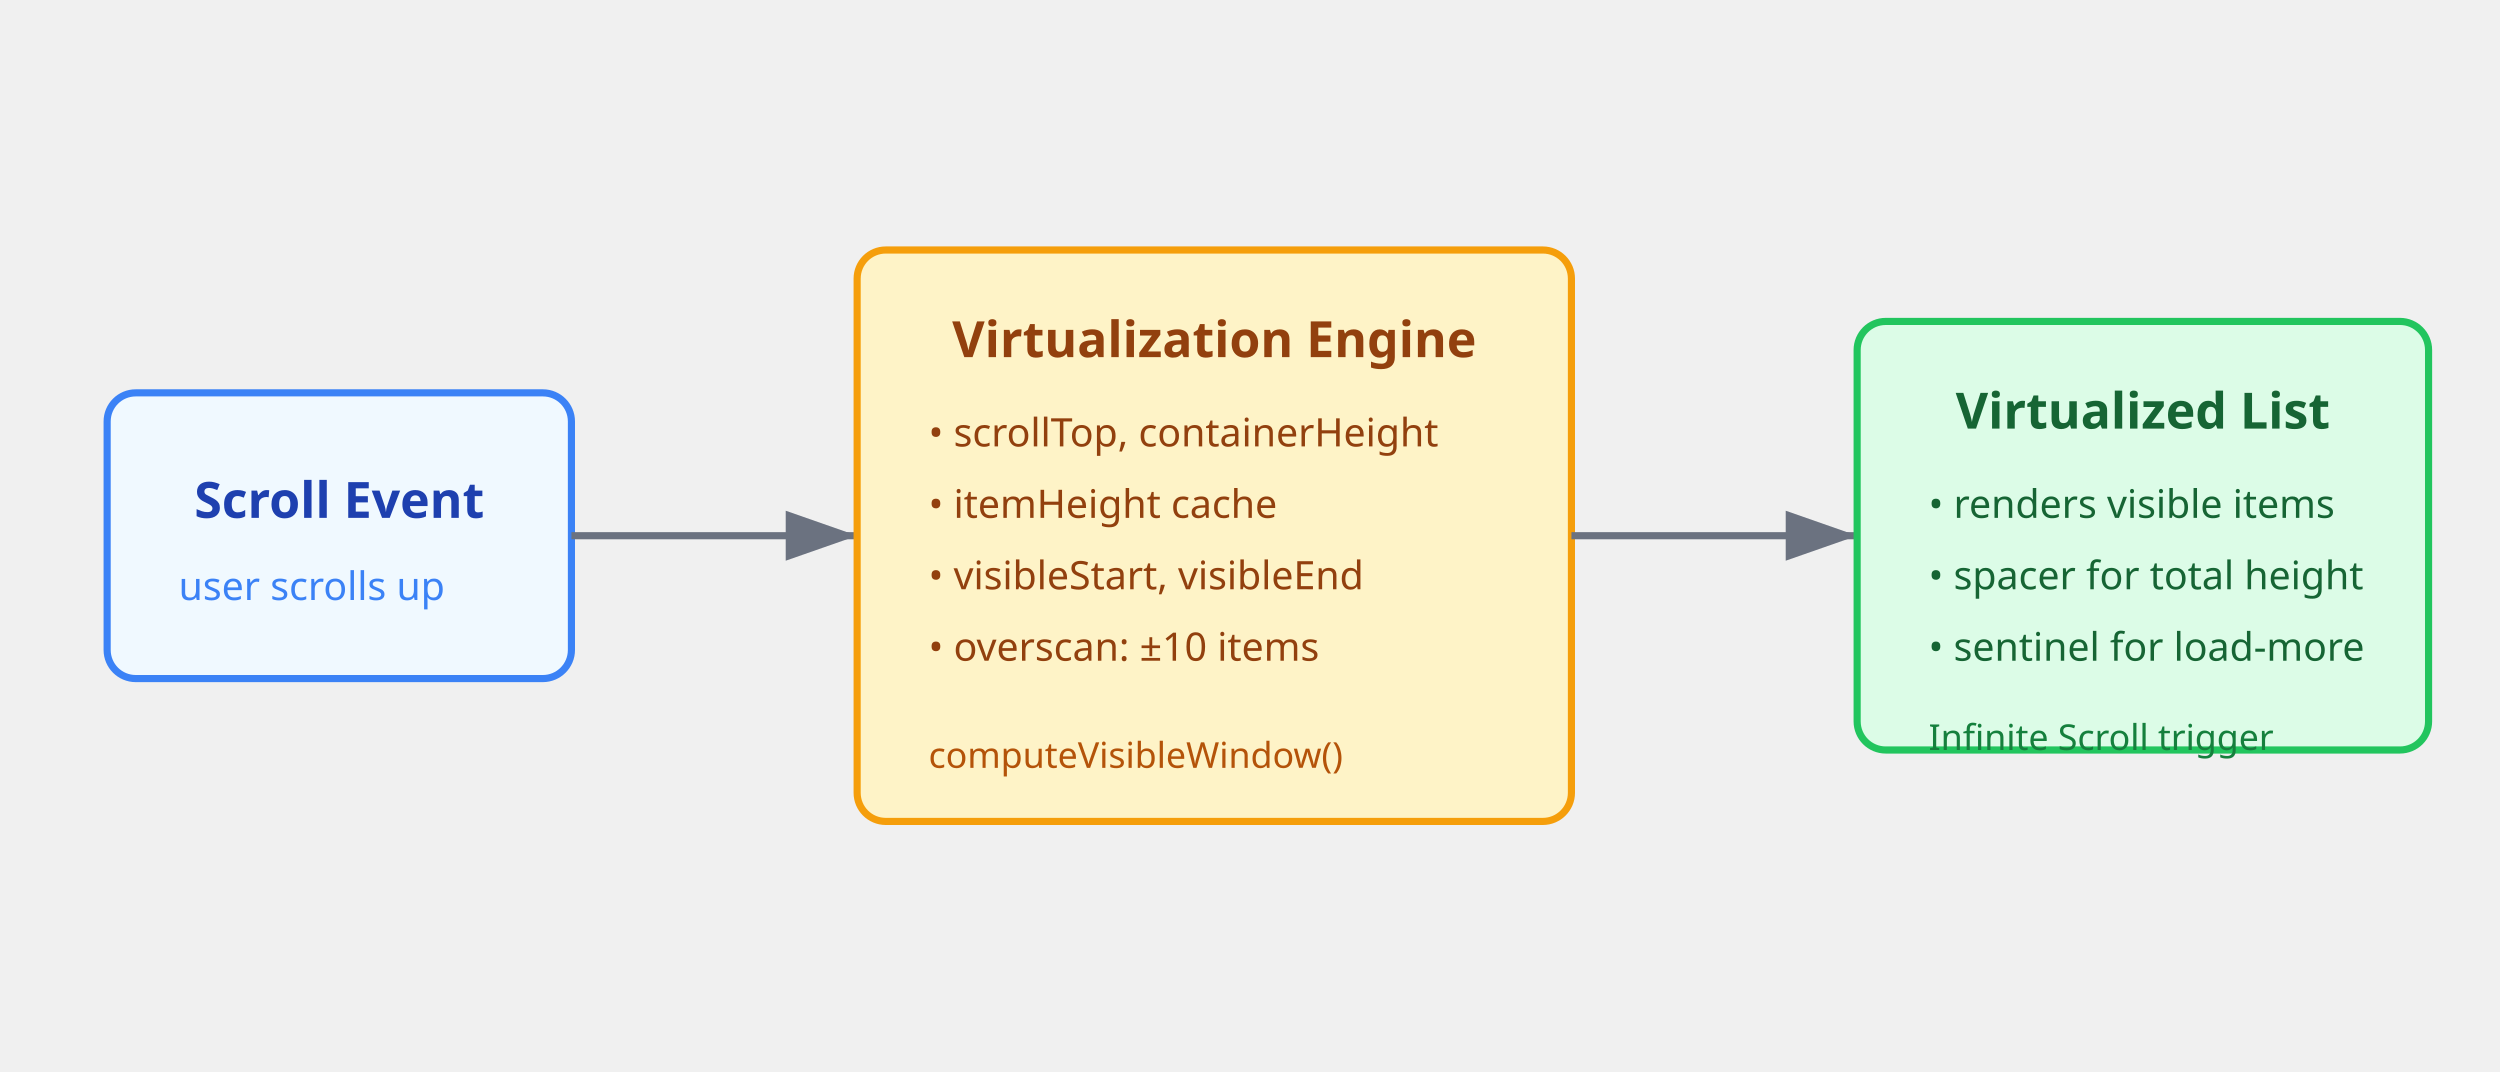
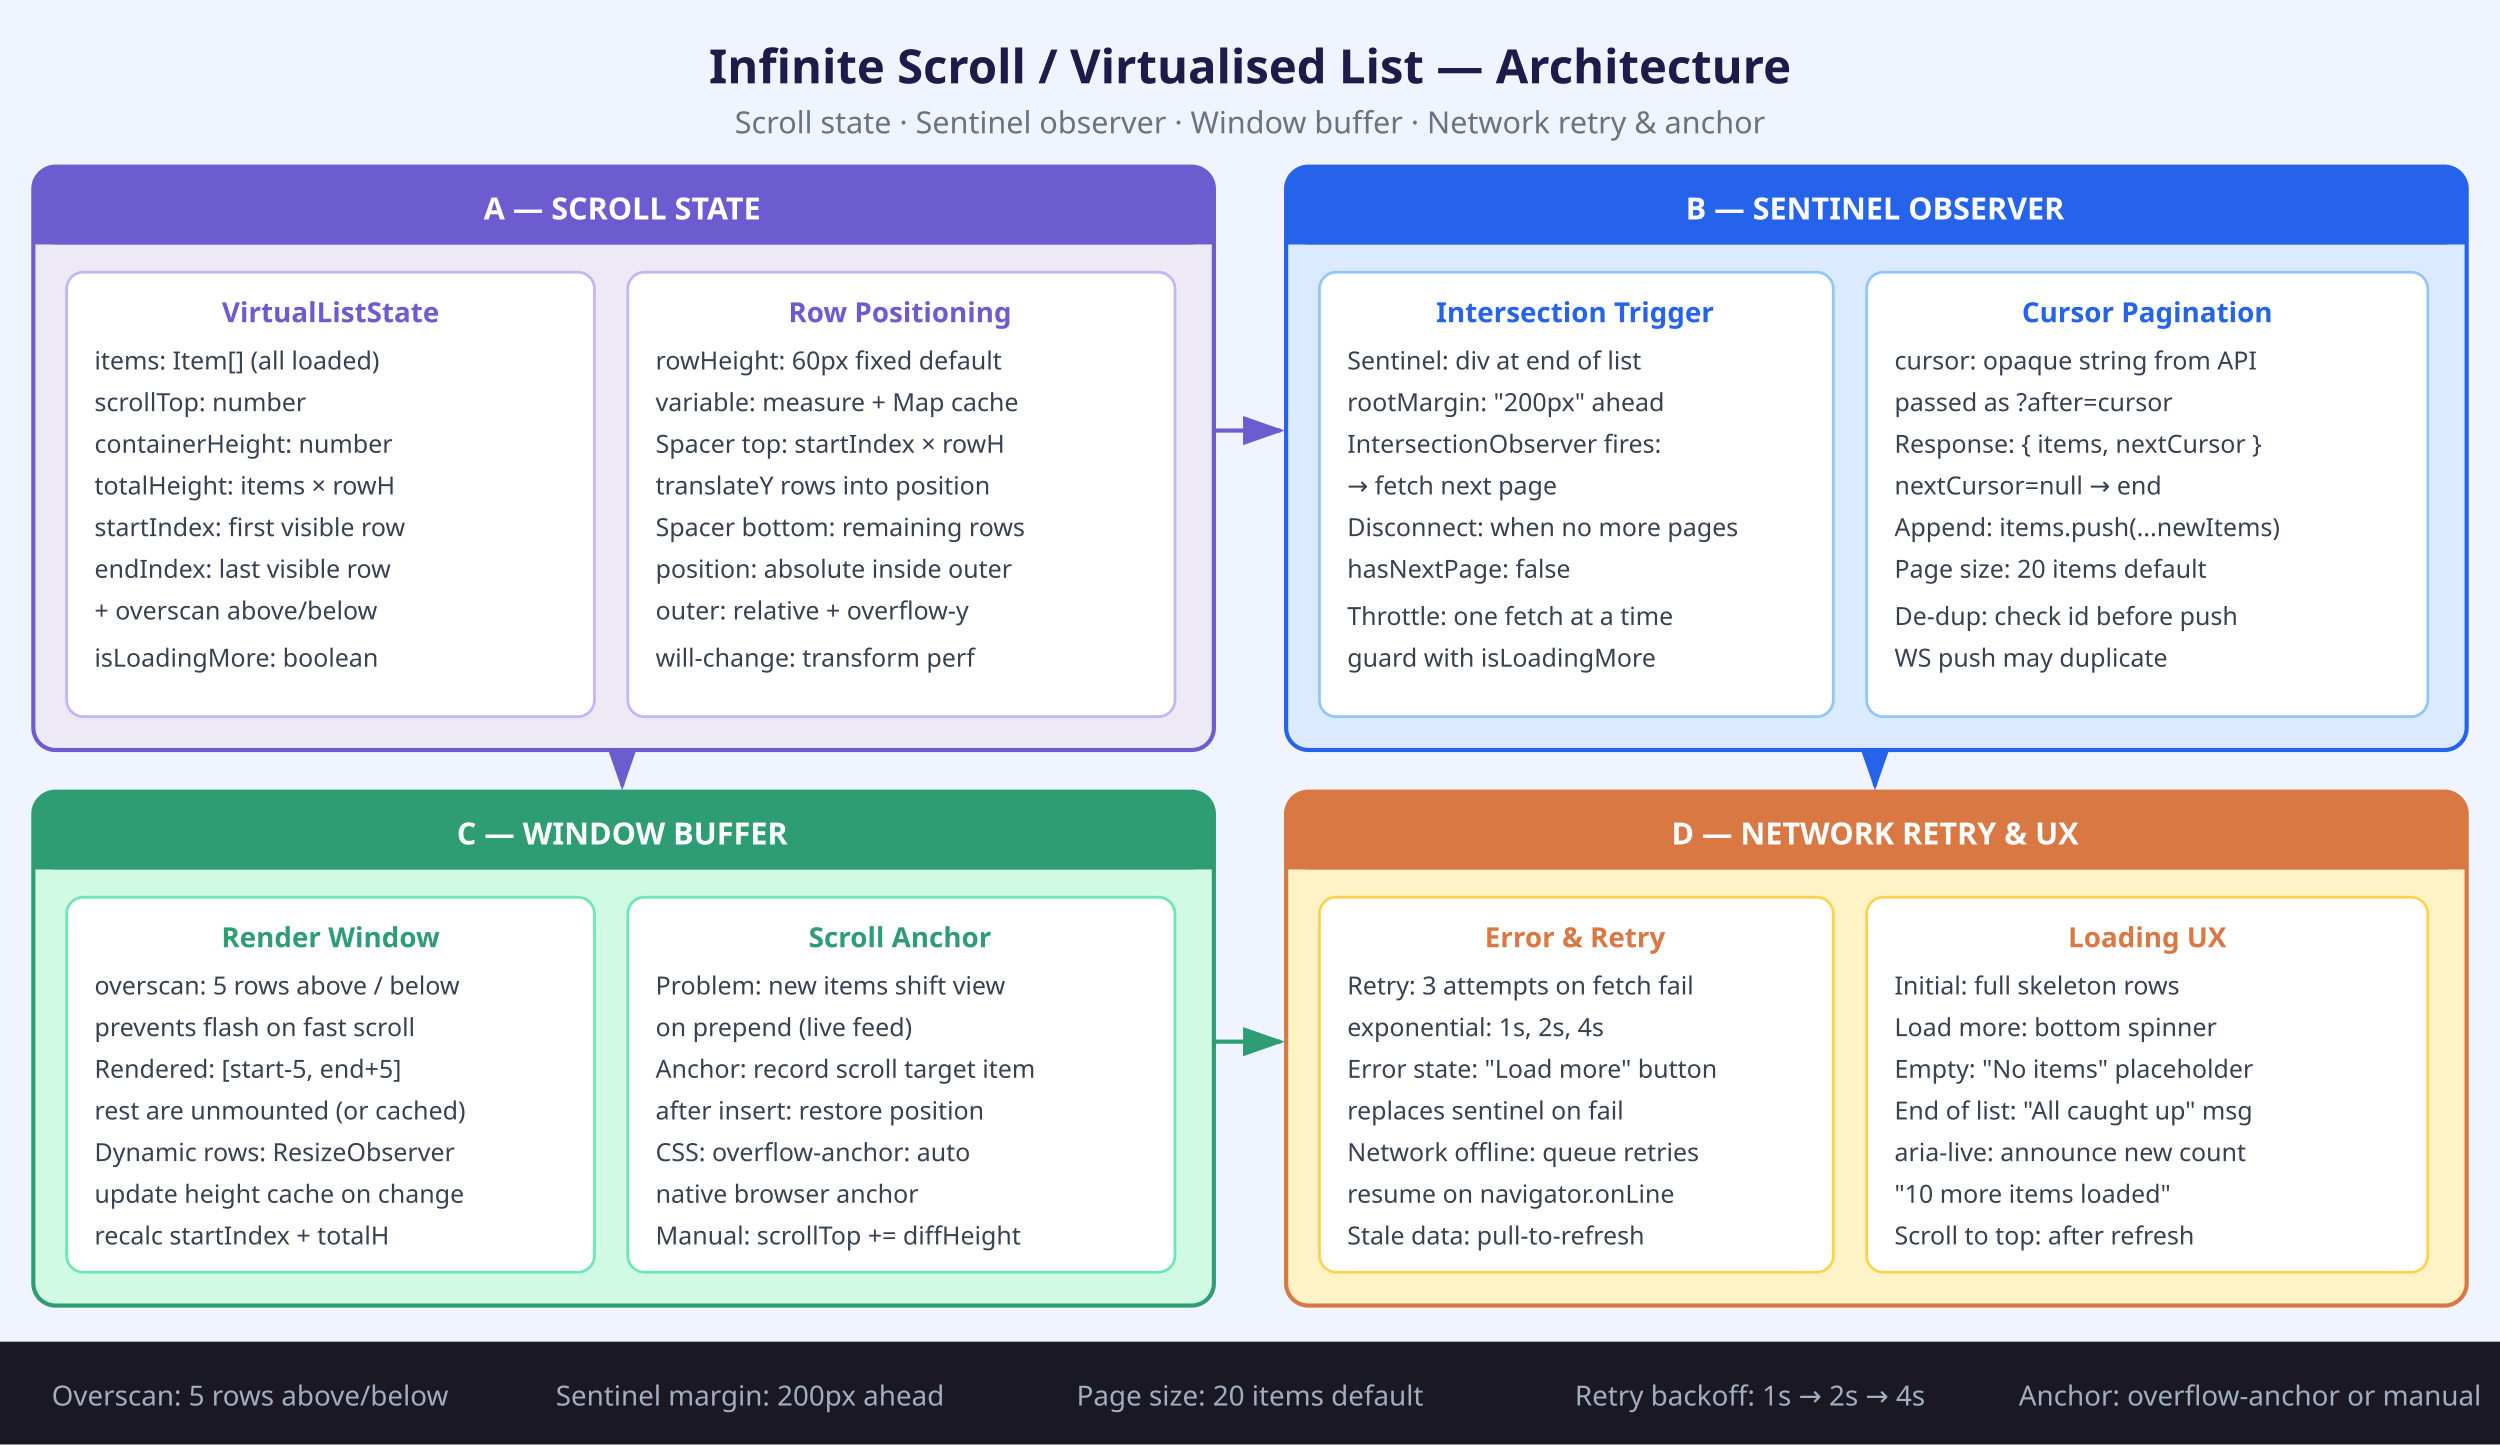
- <svg xmlns="http://www.w3.org/2000/svg" viewBox="0 0 700 300" fill="none" font-family="system-ui, sans-serif">
-   <rect width="700" height="300" fill="transparent" />
-   <rect x="30" y="110" width="130" height="80" rx="8" fill="#f0f9ff" stroke="#3b82f6" stroke-width="2" />
-   <text x="95" y="145" text-anchor="middle" font-size="14" font-weight="bold" fill="#1e40af">Scroll Event</text>
-   <text x="50" y="168" font-size="11" fill="#3b82f6">user scrolls up</text>
-   <line x1="160" y1="150" x2="240" y2="150" stroke="#6b7280" stroke-width="2" marker-end="url(#arrowhead)" />
-   <rect x="240" y="70" width="200" height="160" rx="8" fill="#fef3c7" stroke="#f59e0b" stroke-width="2" />
-   <text x="340" y="100" text-anchor="middle" font-size="14" font-weight="bold" fill="#92400e">Virtualization Engine</text>
-   <text x="260" y="125" font-size="11" fill="#92400e">• scrollTop, containerHeight</text>
-   <text x="260" y="145" font-size="11" fill="#92400e">• itemHeight cache</text>
-   <text x="260" y="165" font-size="11" fill="#92400e">• visibleStart, visibleEnd</text>
-   <text x="260" y="185" font-size="11" fill="#92400e">• overscan: ±10 items</text>
-   <text x="260" y="215" font-size="10" fill="#b45309">computeVisibleWindow()</text>
-   <line x1="440" y1="150" x2="520" y2="150" stroke="#6b7280" stroke-width="2" marker-end="url(#arrowhead)" />
-   <rect x="520" y="90" width="160" height="120" rx="8" fill="#dcfce7" stroke="#22c55e" stroke-width="2" />
-   <text x="600" y="120" text-anchor="middle" font-size="14" font-weight="bold" fill="#166534">Virtualized List</text>
-   <text x="540" y="145" font-size="11" fill="#166534">• renders visible items</text>
-   <text x="540" y="165" font-size="11" fill="#166534">• spacer for total height</text>
-   <text x="540" y="185" font-size="11" fill="#166534">• sentinel for load-more</text>
-   <text x="540" y="210" font-size="10" fill="#15803d">Infinite Scroll trigger</text>
+ <svg xmlns="http://www.w3.org/2000/svg" viewBox="0 0 900 520" font-family="system-ui, sans-serif">
  <defs>
-     <marker id="arrowhead" markerWidth="10" markerHeight="7" refX="10" refY="3.5" orient="auto">
-       <polygon points="0 0, 10 3.5, 0 7" fill="#6b7280" />
+     <marker id="arr" markerWidth="10" markerHeight="7" refX="9" refY="3.5" orient="auto">
+       <polygon points="0 0,10 3.5,0 7" fill="#6d5bd0" />
+     </marker>
+     <marker id="arr2" markerWidth="10" markerHeight="7" refX="9" refY="3.5" orient="auto">
+       <polygon points="0 0,10 3.5,0 7" fill="#2563eb" />
+     </marker>
+     <marker id="arr3" markerWidth="10" markerHeight="7" refX="9" refY="3.5" orient="auto">
+       <polygon points="0 0,10 3.5,0 7" fill="#2f9d74" />
    </marker>
  </defs>
+   <rect width="900" height="520" fill="#f0f4ff" />
+   <text x="450" y="30" text-anchor="middle" font-size="17" font-weight="bold" fill="#1e1b4b">Infinite Scroll / Virtualised List — Architecture</text>
+   <text x="450" y="48" text-anchor="middle" font-size="11" fill="#6b7280">Scroll state · Sentinel observer · Window buffer · Network retry &amp; anchor</text>
+   <rect x="12" y="60" width="425" height="210" rx="8" fill="#edeaf5" stroke="#6d5bd0" stroke-width="1.5" />
+   <rect x="12" y="60" width="425" height="28" rx="8" fill="#6d5bd0" />
+   <rect x="12" y="76" width="425" height="12" fill="#6d5bd0" />
+   <text x="224" y="79" text-anchor="middle" font-size="11" font-weight="bold" fill="#fff">A — SCROLL STATE</text>
+   <rect x="24" y="98" width="190" height="160" rx="6" fill="#fff" stroke="#c4b5f4" stroke-width="1" />
+   <text x="119" y="116" text-anchor="middle" font-size="10" font-weight="bold" fill="#6d5bd0">VirtualListState</text>
+   <text x="34" y="133" font-size="9" fill="#374151">items: Item[] (all loaded)</text>
+   <text x="34" y="148" font-size="9" fill="#374151">scrollTop: number</text>
+   <text x="34" y="163" font-size="9" fill="#374151">containerHeight: number</text>
+   <text x="34" y="178" font-size="9" fill="#374151">totalHeight: items × rowH</text>
+   <text x="34" y="193" font-size="9" fill="#374151">startIndex: first visible row</text>
+   <text x="34" y="208" font-size="9" fill="#374151">endIndex: last visible row</text>
+   <text x="34" y="223" font-size="9" fill="#374151">  + overscan above/below</text>
+   <text x="34" y="240" font-size="9" fill="#374151">isLoadingMore: boolean</text>
+   <rect x="226" y="98" width="197" height="160" rx="6" fill="#fff" stroke="#c4b5f4" stroke-width="1" />
+   <text x="324" y="116" text-anchor="middle" font-size="10" font-weight="bold" fill="#6d5bd0">Row Positioning</text>
+   <text x="236" y="133" font-size="9" fill="#374151">rowHeight: 60px fixed default</text>
+   <text x="236" y="148" font-size="9" fill="#374151">  variable: measure + Map cache</text>
+   <text x="236" y="163" font-size="9" fill="#374151">Spacer top: startIndex × rowH</text>
+   <text x="236" y="178" font-size="9" fill="#374151">  translateY rows into position</text>
+   <text x="236" y="193" font-size="9" fill="#374151">Spacer bottom: remaining rows</text>
+   <text x="236" y="208" font-size="9" fill="#374151">position: absolute inside outer</text>
+   <text x="236" y="223" font-size="9" fill="#374151">  outer: relative + overflow-y</text>
+   <text x="236" y="240" font-size="9" fill="#374151">will-change: transform perf</text>
+   <rect x="463" y="60" width="425" height="210" rx="8" fill="#dbeafe" stroke="#2563eb" stroke-width="1.5" />
+   <rect x="463" y="60" width="425" height="28" rx="8" fill="#2563eb" />
+   <rect x="463" y="76" width="425" height="12" fill="#2563eb" />
+   <text x="675" y="79" text-anchor="middle" font-size="11" font-weight="bold" fill="#fff">B — SENTINEL OBSERVER</text>
+   <rect x="475" y="98" width="185" height="160" rx="6" fill="#fff" stroke="#93c5fd" stroke-width="1" />
+   <text x="567" y="116" text-anchor="middle" font-size="10" font-weight="bold" fill="#2563eb">Intersection Trigger</text>
+   <text x="485" y="133" font-size="9" fill="#374151">Sentinel: div at end of list</text>
+   <text x="485" y="148" font-size="9" fill="#374151">  rootMargin: "200px" ahead</text>
+   <text x="485" y="163" font-size="9" fill="#374151">IntersectionObserver fires:</text>
+   <text x="485" y="178" font-size="9" fill="#374151">  → fetch next page</text>
+   <text x="485" y="193" font-size="9" fill="#374151">Disconnect: when no more pages</text>
+   <text x="485" y="208" font-size="9" fill="#374151">  hasNextPage: false</text>
+   <text x="485" y="225" font-size="9" fill="#374151">Throttle: one fetch at a time</text>
+   <text x="485" y="240" font-size="9" fill="#374151">  guard with isLoadingMore</text>
+   <rect x="672" y="98" width="202" height="160" rx="6" fill="#fff" stroke="#93c5fd" stroke-width="1" />
+   <text x="773" y="116" text-anchor="middle" font-size="10" font-weight="bold" fill="#2563eb">Cursor Pagination</text>
+   <text x="682" y="133" font-size="9" fill="#374151">cursor: opaque string from API</text>
+   <text x="682" y="148" font-size="9" fill="#374151">  passed as ?after=cursor</text>
+   <text x="682" y="163" font-size="9" fill="#374151">Response: { items, nextCursor }</text>
+   <text x="682" y="178" font-size="9" fill="#374151">  nextCursor=null → end</text>
+   <text x="682" y="193" font-size="9" fill="#374151">Append: items.push(...newItems)</text>
+   <text x="682" y="208" font-size="9" fill="#374151">Page size: 20 items default</text>
+   <text x="682" y="225" font-size="9" fill="#374151">De-dup: check id before push</text>
+   <text x="682" y="240" font-size="9" fill="#374151">  WS push may duplicate</text>
+   <line x1="437" y1="155" x2="461" y2="155" stroke="#6d5bd0" stroke-width="1.5" marker-end="url(#arr)" />
+   <rect x="12" y="285" width="425" height="185" rx="8" fill="#d1fae5" stroke="#2f9d74" stroke-width="1.5" />
+   <rect x="12" y="285" width="425" height="28" rx="8" fill="#2f9d74" />
+   <rect x="12" y="301" width="425" height="12" fill="#2f9d74" />
+   <text x="224" y="304" text-anchor="middle" font-size="11" font-weight="bold" fill="#fff">C — WINDOW BUFFER</text>
+   <rect x="24" y="323" width="190" height="135" rx="6" fill="#fff" stroke="#6ee7b7" stroke-width="1" />
+   <text x="119" y="341" text-anchor="middle" font-size="10" font-weight="bold" fill="#2f9d74">Render Window</text>
+   <text x="34" y="358" font-size="9" fill="#374151">overscan: 5 rows above / below</text>
+   <text x="34" y="373" font-size="9" fill="#374151">  prevents flash on fast scroll</text>
+   <text x="34" y="388" font-size="9" fill="#374151">Rendered: [start-5, end+5]</text>
+   <text x="34" y="403" font-size="9" fill="#374151">  rest are unmounted (or cached)</text>
+   <text x="34" y="418" font-size="9" fill="#374151">Dynamic rows: ResizeObserver</text>
+   <text x="34" y="433" font-size="9" fill="#374151">  update height cache on change</text>
+   <text x="34" y="448" font-size="9" fill="#374151">  recalc startIndex + totalH</text>
+   <rect x="226" y="323" width="197" height="135" rx="6" fill="#fff" stroke="#6ee7b7" stroke-width="1" />
+   <text x="324" y="341" text-anchor="middle" font-size="10" font-weight="bold" fill="#2f9d74">Scroll Anchor</text>
+   <text x="236" y="358" font-size="9" fill="#374151">Problem: new items shift view</text>
+   <text x="236" y="373" font-size="9" fill="#374151">  on prepend (live feed)</text>
+   <text x="236" y="388" font-size="9" fill="#374151">Anchor: record scroll target item</text>
+   <text x="236" y="403" font-size="9" fill="#374151">  after insert: restore position</text>
+   <text x="236" y="418" font-size="9" fill="#374151">CSS: overflow-anchor: auto</text>
+   <text x="236" y="433" font-size="9" fill="#374151">  native browser anchor</text>
+   <text x="236" y="448" font-size="9" fill="#374151">Manual: scrollTop += diffHeight</text>
+   <rect x="463" y="285" width="425" height="185" rx="8" fill="#fef3c7" stroke="#d97843" stroke-width="1.5" />
+   <rect x="463" y="285" width="425" height="28" rx="8" fill="#d97843" />
+   <rect x="463" y="301" width="425" height="12" fill="#d97843" />
+   <text x="675" y="304" text-anchor="middle" font-size="11" font-weight="bold" fill="#fff">D — NETWORK RETRY &amp; UX</text>
+   <rect x="475" y="323" width="185" height="135" rx="6" fill="#fff" stroke="#fcd34d" stroke-width="1" />
+   <text x="567" y="341" text-anchor="middle" font-size="10" font-weight="bold" fill="#d97843">Error &amp; Retry</text>
+   <text x="485" y="358" font-size="9" fill="#374151">Retry: 3 attempts on fetch fail</text>
+   <text x="485" y="373" font-size="9" fill="#374151">  exponential: 1s, 2s, 4s</text>
+   <text x="485" y="388" font-size="9" fill="#374151">Error state: "Load more" button</text>
+   <text x="485" y="403" font-size="9" fill="#374151">  replaces sentinel on fail</text>
+   <text x="485" y="418" font-size="9" fill="#374151">Network offline: queue retries</text>
+   <text x="485" y="433" font-size="9" fill="#374151">  resume on navigator.onLine</text>
+   <text x="485" y="448" font-size="9" fill="#374151">Stale data: pull-to-refresh</text>
+   <rect x="672" y="323" width="202" height="135" rx="6" fill="#fff" stroke="#fcd34d" stroke-width="1" />
+   <text x="773" y="341" text-anchor="middle" font-size="10" font-weight="bold" fill="#d97843">Loading UX</text>
+   <text x="682" y="358" font-size="9" fill="#374151">Initial: full skeleton rows</text>
+   <text x="682" y="373" font-size="9" fill="#374151">Load more: bottom spinner</text>
+   <text x="682" y="388" font-size="9" fill="#374151">Empty: "No items" placeholder</text>
+   <text x="682" y="403" font-size="9" fill="#374151">End of list: "All caught up" msg</text>
+   <text x="682" y="418" font-size="9" fill="#374151">aria-live: announce new count</text>
+   <text x="682" y="433" font-size="9" fill="#374151">  "10 more items loaded"</text>
+   <text x="682" y="448" font-size="9" fill="#374151">Scroll to top: after refresh</text>
+   <line x1="675" y1="270" x2="675" y2="283" stroke="#2563eb" stroke-width="1.5" marker-end="url(#arr2)" />
+   <line x1="224" y1="270" x2="224" y2="283" stroke="#6d5bd0" stroke-width="1.5" marker-end="url(#arr)" />
+   <line x1="437" y1="375" x2="461" y2="375" stroke="#2f9d74" stroke-width="1.5" marker-end="url(#arr3)" />
+   <rect x="0" y="483" width="900" height="37" fill="#1a1822" />
+   <text x="90" y="506" text-anchor="middle" font-size="10" fill="#a0aec0">Overscan: 5 rows above/below</text>
+   <text x="270" y="506" text-anchor="middle" font-size="10" fill="#a0aec0">Sentinel margin: 200px ahead</text>
+   <text x="450" y="506" text-anchor="middle" font-size="10" fill="#a0aec0">Page size: 20 items default</text>
+   <text x="630" y="506" text-anchor="middle" font-size="10" fill="#a0aec0">Retry backoff: 1s → 2s → 4s</text>
+   <text x="810" y="506" text-anchor="middle" font-size="10" fill="#a0aec0">Anchor: overflow-anchor or manual</text>
</svg>
